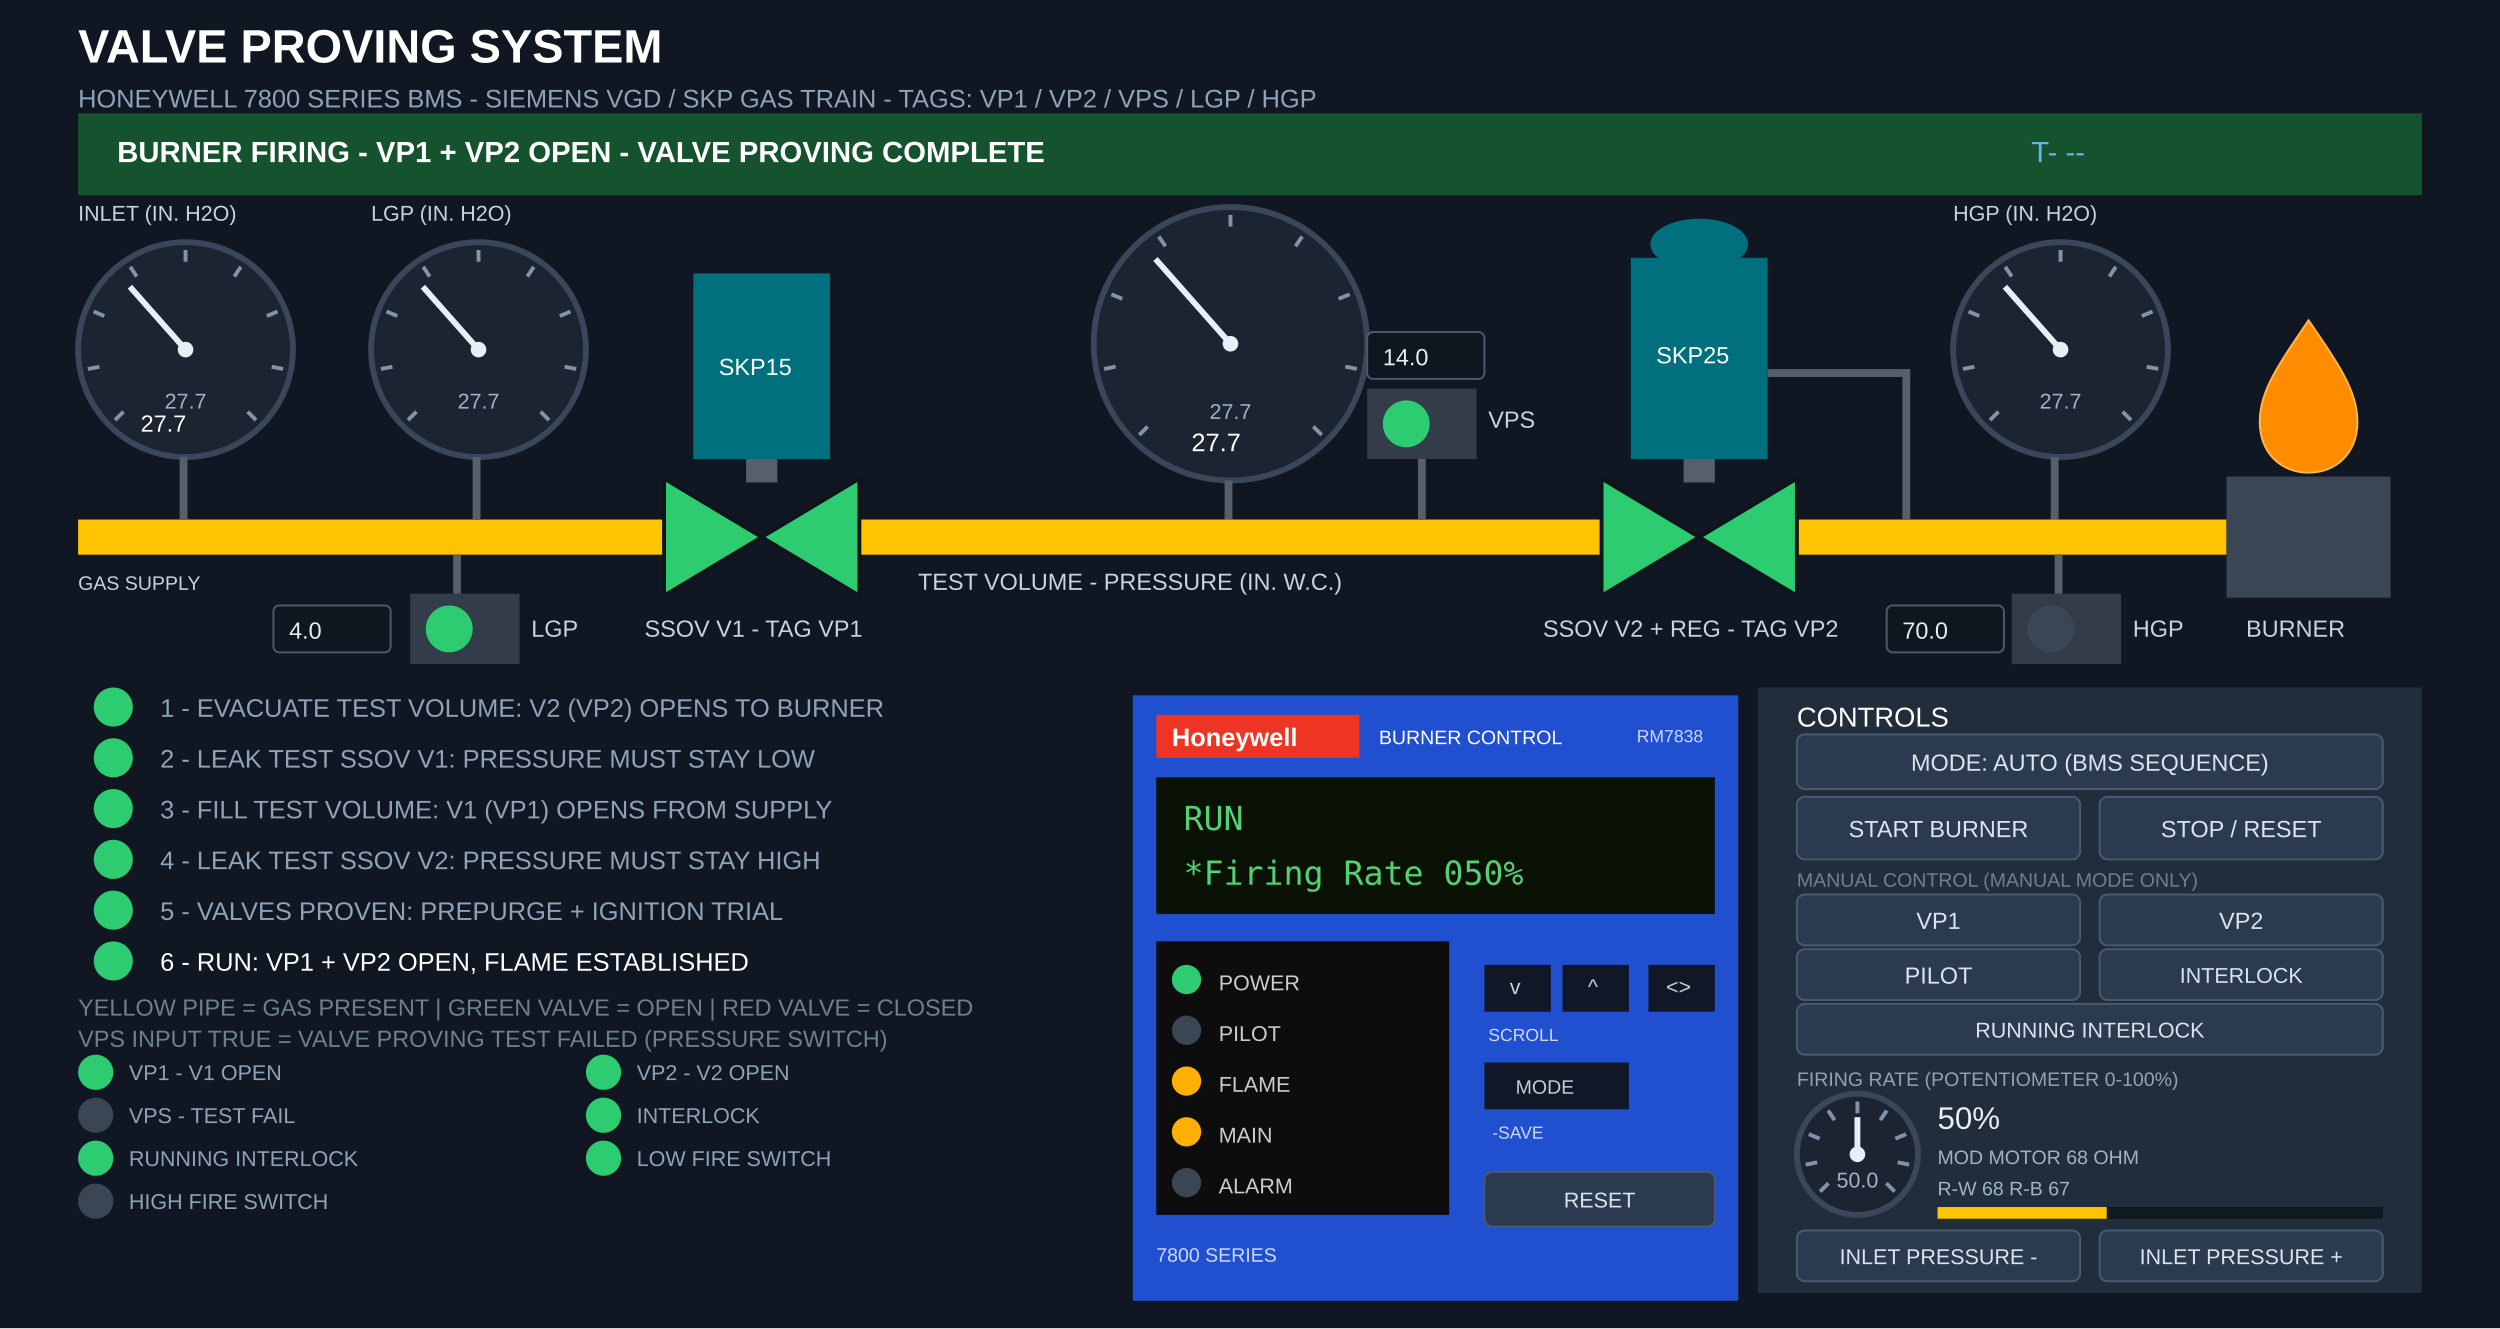
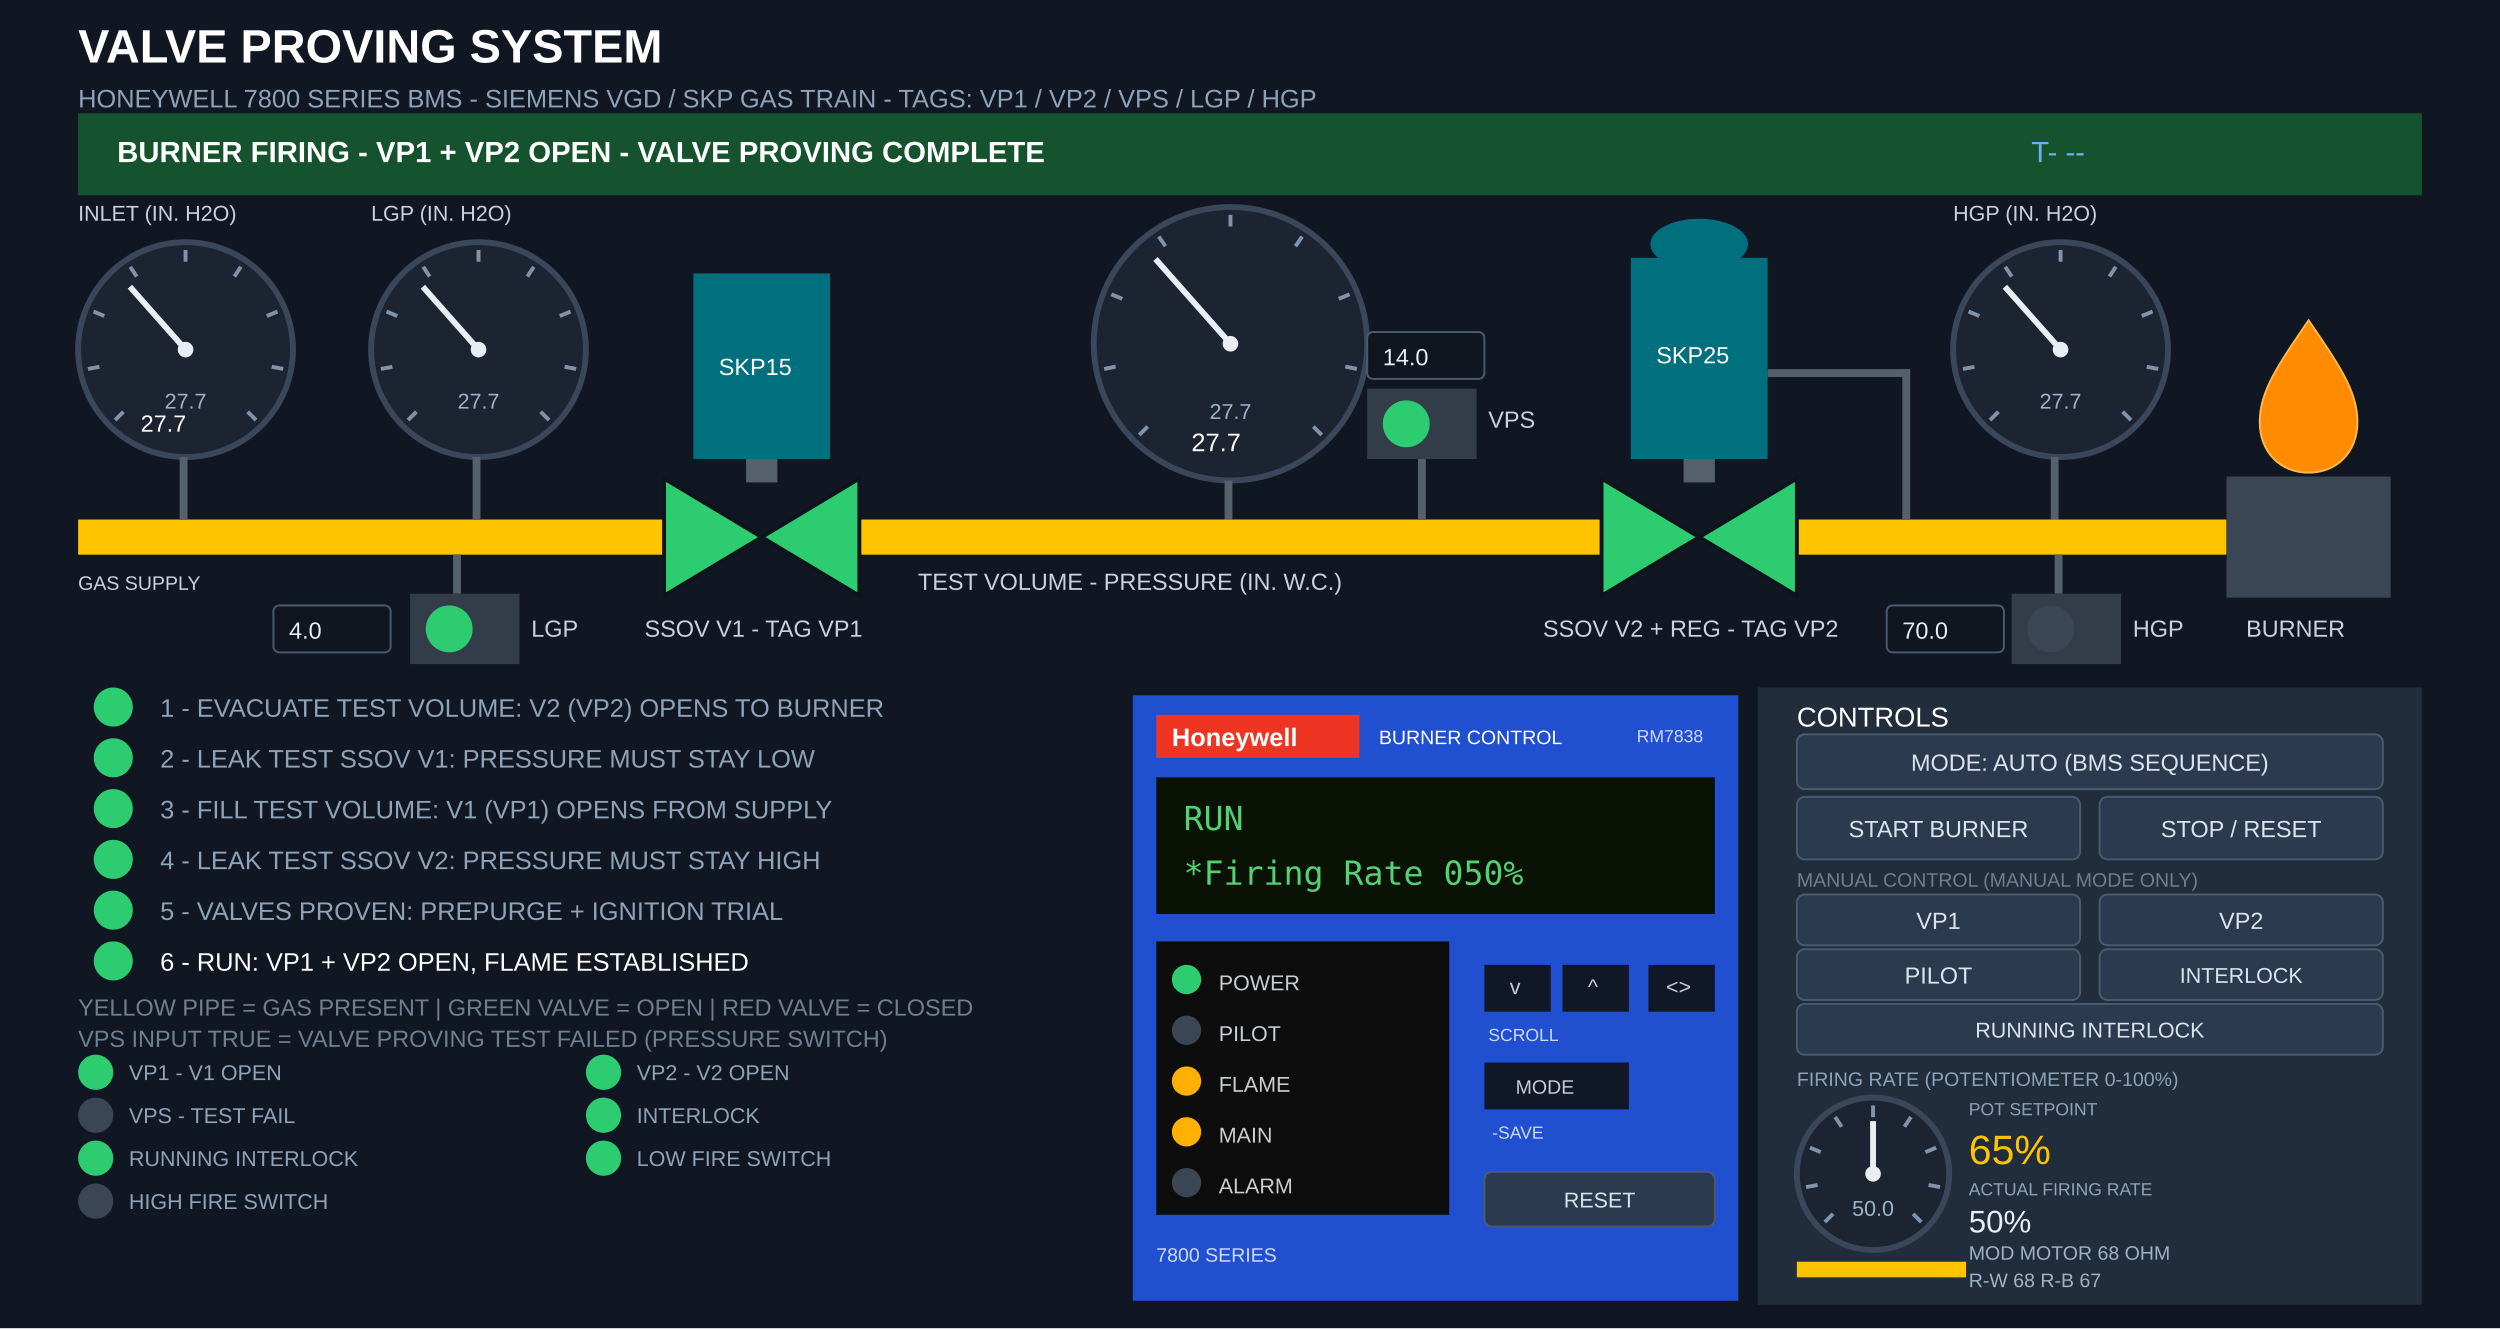
<svg xmlns="http://www.w3.org/2000/svg" width="1280" height="680" viewBox="0 0 1280 680">
  <rect width="1280" height="680" fill="#101722" />
  <text x="40.0" y="32.0" font-size="24.0" fill="#ffffff" font-family="Arial, sans-serif" font-weight="bold">VALVE PROVING SYSTEM</text>
  <text x="40.0" y="55.0" font-size="13.0" fill="#8fa3b8" font-family="Arial, sans-serif">HONEYWELL 7800 SERIES BMS - SIEMENS VGD / SKP GAS TRAIN - TAGS: VP1 / VP2 / VPS / LGP / HGP</text>
  <rect x="40.0" y="58.0" width="1200.0" height="42.0" fill="#14532D" />
  <text x="60.0" y="83.0" font-size="15.0" fill="#ffffff" font-family="Arial, sans-serif" font-weight="bold">BURNER FIRING - VP1 + VP2 OPEN - VALVE PROVING COMPLETE</text>
  <text x="1040.0" y="83.0" font-size="15.0" fill="#65b2ef" font-family="Arial, sans-serif">T- --</text>
  <circle cx="630.0" cy="176.0" r="70.0" fill="#1b2430" stroke="#3a475a" stroke-width="3" />
  <line x1="583.3" y1="222.7" x2="587.6" y2="218.4" stroke="#7f93ab" stroke-width="2" />
  <line x1="565.3" y1="188.9" x2="571.2" y2="187.7" stroke="#7f93ab" stroke-width="2" />
  <line x1="569.0" y1="150.7" x2="574.6" y2="153.0" stroke="#7f93ab" stroke-width="2" />
  <line x1="593.3" y1="121.1" x2="596.7" y2="126.1" stroke="#7f93ab" stroke-width="2" />
  <line x1="630.0" y1="110.0" x2="630.0" y2="116.0" stroke="#7f93ab" stroke-width="2" />
  <line x1="666.7" y1="121.1" x2="663.3" y2="126.1" stroke="#7f93ab" stroke-width="2" />
  <line x1="691.0" y1="150.7" x2="685.4" y2="153.0" stroke="#7f93ab" stroke-width="2" />
  <line x1="694.7" y1="188.9" x2="688.8" y2="187.7" stroke="#7f93ab" stroke-width="2" />
  <line x1="676.7" y1="222.7" x2="672.4" y2="218.4" stroke="#7f93ab" stroke-width="2" />
  <line x1="630.0" y1="176.0" x2="591.6" y2="132.6" stroke="#e8eef4" stroke-width="3" />
  <circle cx="630.0" cy="176.0" r="4" fill="#e8eef4" />
  <text x="630.0" y="214.5" font-size="11" fill="#9fb3c8" font-family="Arial" text-anchor="middle">27.7</text>
  <text x="610.0" y="231.0" font-size="13.0" fill="#ffffff" font-family="Arial, sans-serif">27.7</text>
  <rect x="627.0" y="246.0" width="4.0" height="20.0" fill="#55606c" />
  <text x="40.0" y="113.0" font-size="11.0" fill="#c8d3de" font-family="Arial, sans-serif">INLET (IN. H2O)</text>
  <circle cx="95.0" cy="179.0" r="55.0" fill="#1b2430" stroke="#3a475a" stroke-width="3" />
  <line x1="58.9" y1="215.1" x2="63.2" y2="210.8" stroke="#7f93ab" stroke-width="2" />
  <line x1="45.0" y1="188.9" x2="50.9" y2="187.8" stroke="#7f93ab" stroke-width="2" />
  <line x1="47.9" y1="159.5" x2="53.4" y2="161.8" stroke="#7f93ab" stroke-width="2" />
  <line x1="66.7" y1="136.6" x2="70.0" y2="141.6" stroke="#7f93ab" stroke-width="2" />
  <line x1="95.0" y1="128.0" x2="95.0" y2="134.0" stroke="#7f93ab" stroke-width="2" />
  <line x1="123.3" y1="136.6" x2="120.0" y2="141.6" stroke="#7f93ab" stroke-width="2" />
  <line x1="142.1" y1="159.5" x2="136.6" y2="161.8" stroke="#7f93ab" stroke-width="2" />
  <line x1="145.0" y1="188.9" x2="139.1" y2="187.8" stroke="#7f93ab" stroke-width="2" />
  <line x1="131.1" y1="215.1" x2="126.8" y2="210.8" stroke="#7f93ab" stroke-width="2" />
  <line x1="95.0" y1="179.0" x2="66.5" y2="146.8" stroke="#e8eef4" stroke-width="3" />
  <circle cx="95.0" cy="179.0" r="4" fill="#e8eef4" />
  <text x="95.0" y="209.2" font-size="11" fill="#9fb3c8" font-family="Arial" text-anchor="middle">27.7</text>
  <text x="72.0" y="221.0" font-size="12.0" fill="#ffffff" font-family="Arial, sans-serif">27.7</text>
  <text x="190.0" y="113.0" font-size="11.0" fill="#c8d3de" font-family="Arial, sans-serif">LGP (IN. H2O)</text>
  <circle cx="245.0" cy="179.0" r="55.0" fill="#1b2430" stroke="#3a475a" stroke-width="3" />
  <line x1="208.9" y1="215.1" x2="213.2" y2="210.8" stroke="#7f93ab" stroke-width="2" />
  <line x1="195.0" y1="188.9" x2="200.9" y2="187.8" stroke="#7f93ab" stroke-width="2" />
  <line x1="197.9" y1="159.5" x2="203.4" y2="161.8" stroke="#7f93ab" stroke-width="2" />
  <line x1="216.7" y1="136.6" x2="220.0" y2="141.6" stroke="#7f93ab" stroke-width="2" />
  <line x1="245.0" y1="128.0" x2="245.0" y2="134.0" stroke="#7f93ab" stroke-width="2" />
  <line x1="273.3" y1="136.6" x2="270.0" y2="141.6" stroke="#7f93ab" stroke-width="2" />
  <line x1="292.1" y1="159.5" x2="286.6" y2="161.8" stroke="#7f93ab" stroke-width="2" />
  <line x1="295.0" y1="188.9" x2="289.1" y2="187.8" stroke="#7f93ab" stroke-width="2" />
  <line x1="281.1" y1="215.1" x2="276.8" y2="210.8" stroke="#7f93ab" stroke-width="2" />
  <line x1="245.0" y1="179.0" x2="216.5" y2="146.8" stroke="#e8eef4" stroke-width="3" />
  <circle cx="245.0" cy="179.0" r="4" fill="#e8eef4" />
  <text x="245.0" y="209.2" font-size="11" fill="#9fb3c8" font-family="Arial" text-anchor="middle">27.7</text>
  <text x="1000.0" y="113.0" font-size="11.0" fill="#c8d3de" font-family="Arial, sans-serif">HGP (IN. H2O)</text>
  <circle cx="1055.0" cy="179.0" r="55.0" fill="#1b2430" stroke="#3a475a" stroke-width="3" />
  <line x1="1018.9" y1="215.1" x2="1023.2" y2="210.8" stroke="#7f93ab" stroke-width="2" />
  <line x1="1005.0" y1="188.9" x2="1010.9" y2="187.8" stroke="#7f93ab" stroke-width="2" />
  <line x1="1007.9" y1="159.5" x2="1013.4" y2="161.8" stroke="#7f93ab" stroke-width="2" />
  <line x1="1026.7" y1="136.6" x2="1030.0" y2="141.6" stroke="#7f93ab" stroke-width="2" />
  <line x1="1055.0" y1="128.0" x2="1055.0" y2="134.0" stroke="#7f93ab" stroke-width="2" />
  <line x1="1083.3" y1="136.6" x2="1080.0" y2="141.6" stroke="#7f93ab" stroke-width="2" />
  <line x1="1102.1" y1="159.5" x2="1096.6" y2="161.8" stroke="#7f93ab" stroke-width="2" />
  <line x1="1105.0" y1="188.9" x2="1099.1" y2="187.8" stroke="#7f93ab" stroke-width="2" />
  <line x1="1091.1" y1="215.1" x2="1086.8" y2="210.8" stroke="#7f93ab" stroke-width="2" />
  <line x1="1055.0" y1="179.0" x2="1026.5" y2="146.8" stroke="#e8eef4" stroke-width="3" />
  <circle cx="1055.0" cy="179.0" r="4" fill="#e8eef4" />
  <text x="1055.0" y="209.2" font-size="11" fill="#9fb3c8" font-family="Arial" text-anchor="middle">27.7</text>
  <rect x="1050.0" y="234.0" width="4.0" height="32.0" fill="#55606c" />
  <rect x="40.0" y="266.0" width="300.0" height="18.0" fill="#FFC400" />
  <rect x="440.0" y="266.0" width="380.0" height="18.0" fill="#FFC400" />
  <rect x="920.0" y="266.0" width="220.0" height="18.0" fill="#FFC400" />
  <rect x="726.0" y="235.0" width="4.0" height="31.0" fill="#55606c" />
  <rect x="700.0" y="199.0" width="56.0" height="36.0" fill="#333d49" />
  <ellipse cx="720.0" cy="217.0" rx="12.0" ry="12.0" fill="#2ECC71" />
  <text x="762.0" y="219.0" font-size="12.0" fill="#c8d3de" font-family="Arial, sans-serif">VPS</text>
  <rect x="92.0" y="234.0" width="4.0" height="32.0" fill="#55606c" />
  <rect x="242.0" y="234.0" width="4.0" height="32.0" fill="#55606c" />
  <rect x="232.0" y="284.0" width="4.0" height="20.0" fill="#55606c" />
  <rect x="210.0" y="304.0" width="56.0" height="36.0" fill="#333d49" />
  <ellipse cx="230.0" cy="322.0" rx="12.0" ry="12.0" fill="#2ECC71" />
  <text x="272.0" y="326.0" font-size="12.0" fill="#c8d3de" font-family="Arial, sans-serif">LGP</text>
  <rect x="1052.0" y="284.0" width="4.0" height="20.0" fill="#55606c" />
  <rect x="1030.0" y="304.0" width="56.0" height="36.0" fill="#333d49" />
  <ellipse cx="1050.0" cy="322.0" rx="12.0" ry="12.0" fill="#3b4654" />
  <text x="1092.0" y="326.0" font-size="12.0" fill="#c8d3de" font-family="Arial, sans-serif">HGP</text>
  <rect x="140.0" y="310.0" width="60.0" height="24.0" rx="3" fill="#0f1620" stroke="#4a5a6e" />
  <text x="148.0" y="327.0" font-size="12" fill="#e8eef4" font-family="Arial">4.0</text>
  <rect x="966.0" y="310.0" width="60.0" height="24.0" rx="3" fill="#0f1620" stroke="#4a5a6e" />
  <text x="974.0" y="327.0" font-size="12" fill="#e8eef4" font-family="Arial">70.0</text>
  <rect x="700.0" y="170.0" width="60.0" height="24.0" rx="3" fill="#0f1620" stroke="#4a5a6e" />
  <text x="708.0" y="187.0" font-size="12" fill="#e8eef4" font-family="Arial">14.0</text>
  <rect x="382.0" y="235.0" width="16.0" height="12.0" fill="#55606c" />
  <rect x="355.0" y="140.0" width="70.0" height="95.0" fill="#00707e" />
  <text x="368.0" y="192.0" font-size="12.0" fill="#ffffff" font-family="Arial, sans-serif">SKP15</text>
  <g transform="translate(340.0,245.0)">
    <path d="M 0 0 L 50 30 L 100 0 L 100 60 L 50 30 L 0 60 Z" fill="#2ECC71" stroke="#0e141b" stroke-width="2.0" />
  </g>
  <text x="330.0" y="326.0" font-size="12.0" fill="#c8d3de" font-family="Arial, sans-serif">SSOV V1 - TAG VP1</text>
  <rect x="862.0" y="235.0" width="16.0" height="12.0" fill="#55606c" />
  <ellipse cx="870.0" cy="125.0" rx="25.0" ry="13.0" fill="#00707e" />
  <rect x="835.0" y="132.0" width="70.0" height="103.0" fill="#00707e" />
  <text x="848.0" y="186.0" font-size="12.0" fill="#ffffff" font-family="Arial, sans-serif">SKP25</text>
  <rect x="905.0" y="189.0" width="73.0" height="4.0" fill="#55606c" />
  <rect x="974.0" y="189.0" width="4.0" height="77.0" fill="#55606c" />
  <g transform="translate(820.0,245.0)">
    <path d="M 0 0 L 50 30 L 100 0 L 100 60 L 50 30 L 0 60 Z" fill="#2ECC71" stroke="#0e141b" stroke-width="2.0" />
  </g>
  <text x="790.0" y="326.0" font-size="12.0" fill="#c8d3de" font-family="Arial, sans-serif">SSOV V2 + REG - TAG VP2</text>
  <rect x="1140.0" y="244.0" width="84.0" height="62.0" fill="#3b4654" />
  <text x="1150.0" y="326.0" font-size="12.0" fill="#c8d3de" font-family="Arial, sans-serif">BURNER</text>
  <g transform="translate(1157.0,164.0)">
    <path d="M 25 0 C 40 22 50 36 50 52 C 50 68 39 78 25 78 C 11 78 0 68 0 52 C 0 36 10 22 25 0 Z" fill="#FF8C00" stroke="#ffb84d" stroke-width="1.0" />
  </g>
  <text x="40.0" y="302.0" font-size="10.0" fill="#c8d3de" font-family="Arial, sans-serif">GAS SUPPLY</text>
  <text x="470.0" y="302.0" font-size="12.0" fill="#c8d3de" font-family="Arial, sans-serif">TEST VOLUME - PRESSURE (IN. W.C.)</text>
  <ellipse cx="58.0" cy="362.0" rx="10.0" ry="10.0" fill="#2ECC71" />
  <text x="82.0" y="367.0" font-size="13.0" fill="#8fa3b8" font-family="Arial, sans-serif">1 - EVACUATE TEST VOLUME: V2 (VP2) OPENS TO BURNER</text>
  <ellipse cx="58.0" cy="388.0" rx="10.0" ry="10.0" fill="#2ECC71" />
  <text x="82.0" y="393.0" font-size="13.0" fill="#8fa3b8" font-family="Arial, sans-serif">2 - LEAK TEST SSOV V1: PRESSURE MUST STAY LOW</text>
  <ellipse cx="58.0" cy="414.0" rx="10.0" ry="10.0" fill="#2ECC71" />
  <text x="82.0" y="419.0" font-size="13.0" fill="#8fa3b8" font-family="Arial, sans-serif">3 - FILL TEST VOLUME: V1 (VP1) OPENS FROM SUPPLY</text>
  <ellipse cx="58.0" cy="440.0" rx="10.0" ry="10.0" fill="#2ECC71" />
  <text x="82.0" y="445.0" font-size="13.0" fill="#8fa3b8" font-family="Arial, sans-serif">4 - LEAK TEST SSOV V2: PRESSURE MUST STAY HIGH</text>
  <ellipse cx="58.0" cy="466.0" rx="10.0" ry="10.0" fill="#2ECC71" />
  <text x="82.0" y="471.0" font-size="13.0" fill="#8fa3b8" font-family="Arial, sans-serif">5 - VALVES PROVEN: PREPURGE + IGNITION TRIAL</text>
  <ellipse cx="58.0" cy="492.0" rx="10.0" ry="10.0" fill="#2ECC71" />
  <text x="82.0" y="497.0" font-size="13.0" fill="#ffffff" font-family="Arial, sans-serif">6 - RUN: VP1 + VP2 OPEN, FLAME ESTABLISHED</text>
  <text x="40.0" y="520.0" font-size="12.0" fill="#6e7f91" font-family="Arial, sans-serif">YELLOW PIPE = GAS PRESENT | GREEN VALVE = OPEN | RED VALVE = CLOSED</text>
  <text x="40.0" y="536.0" font-size="12.0" fill="#6e7f91" font-family="Arial, sans-serif">VPS INPUT TRUE = VALVE PROVING TEST FAILED (PRESSURE SWITCH)</text>
  <ellipse cx="49.0" cy="549.0" rx="9.0" ry="9.0" fill="#2ECC71" />
  <text x="66.0" y="553.0" font-size="11.0" fill="#8fa3b8" font-family="Arial, sans-serif">VP1 - V1 OPEN</text>
  <ellipse cx="309.0" cy="549.0" rx="9.0" ry="9.0" fill="#2ECC71" />
  <text x="326.0" y="553.0" font-size="11.0" fill="#8fa3b8" font-family="Arial, sans-serif">VP2 - V2 OPEN</text>
  <ellipse cx="49.0" cy="571.0" rx="9.0" ry="9.0" fill="#3b4654" />
  <text x="66.0" y="575.0" font-size="11.0" fill="#8fa3b8" font-family="Arial, sans-serif">VPS - TEST FAIL</text>
  <ellipse cx="309.0" cy="571.0" rx="9.0" ry="9.0" fill="#2ECC71" />
  <text x="326.0" y="575.0" font-size="11.0" fill="#8fa3b8" font-family="Arial, sans-serif">INTERLOCK</text>
  <ellipse cx="49.0" cy="593.0" rx="9.0" ry="9.0" fill="#2ECC71" />
  <text x="66.0" y="597.0" font-size="11.0" fill="#8fa3b8" font-family="Arial, sans-serif">RUNNING INTERLOCK</text>
  <ellipse cx="309.0" cy="593.0" rx="9.0" ry="9.0" fill="#2ECC71" />
  <text x="326.0" y="597.0" font-size="11.0" fill="#8fa3b8" font-family="Arial, sans-serif">LOW FIRE SWITCH</text>
  <ellipse cx="49.0" cy="615.0" rx="9.0" ry="9.0" fill="#3b4654" />
  <text x="66.0" y="619.0" font-size="11.0" fill="#8fa3b8" font-family="Arial, sans-serif">HIGH FIRE SWITCH</text>
  <rect x="580.0" y="356.0" width="310.0" height="310.0" fill="#2050d0" />
  <rect x="592.0" y="366.0" width="104.0" height="22.0" fill="#ee3524" />
  <text x="600.0" y="382.0" font-size="13.0" fill="#ffffff" font-family="Arial, sans-serif" font-weight="bold">Honeywell</text>
  <text x="706.0" y="381.0" font-size="10.0" fill="#ffffff" font-family="Arial, sans-serif">BURNER CONTROL</text>
  <text x="838.0" y="380.0" font-size="9.0" fill="#cfd8ff" font-family="Arial, sans-serif">RM7838</text>
  <rect x="592.0" y="398.0" width="286.0" height="70.0" fill="#0a1206" />
  <text x="606.0" y="425.0" font-size="17.0" fill="#52d273" font-family="monospace">RUN</text>
  <text x="606.0" y="453.0" font-size="17.0" fill="#52d273" font-family="monospace">*Firing Rate  050%</text>
  <rect x="592.0" y="482.0" width="150.0" height="140.0" fill="#0d0d0d" />
  <ellipse cx="607.5" cy="501.5" rx="7.5" ry="7.5" fill="#2ECC71" />
  <text x="624.0" y="507.0" font-size="11.0" fill="#c9ced3" font-family="Arial, sans-serif">POWER</text>
  <ellipse cx="607.5" cy="527.5" rx="7.5" ry="7.5" fill="#3b4654" />
  <text x="624.0" y="533.0" font-size="11.0" fill="#c9ced3" font-family="Arial, sans-serif">PILOT</text>
  <ellipse cx="607.5" cy="553.5" rx="7.5" ry="7.5" fill="#FFB000" />
  <text x="624.0" y="559.0" font-size="11.0" fill="#c9ced3" font-family="Arial, sans-serif">FLAME</text>
  <ellipse cx="607.5" cy="579.5" rx="7.5" ry="7.5" fill="#FFB000" />
  <text x="624.0" y="585.0" font-size="11.0" fill="#c9ced3" font-family="Arial, sans-serif">MAIN</text>
  <ellipse cx="607.5" cy="605.5" rx="7.5" ry="7.5" fill="#3b4654" />
  <text x="624.0" y="611.0" font-size="11.0" fill="#c9ced3" font-family="Arial, sans-serif">ALARM</text>
  <rect x="760.0" y="494.0" width="34.0" height="24.0" fill="#101828" />
  <text x="773.0" y="509.0" font-size="11.0" fill="#c9ced3" font-family="Arial, sans-serif">v</text>
  <rect x="800.0" y="494.0" width="34.0" height="24.0" fill="#101828" />
  <text x="813.0" y="509.0" font-size="11.0" fill="#c9ced3" font-family="Arial, sans-serif">^</text>
  <rect x="844.0" y="494.0" width="34.0" height="24.0" fill="#101828" />
  <text x="853.0" y="509.0" font-size="11.0" fill="#c9ced3" font-family="Arial, sans-serif">&lt;&gt;</text>
  <text x="762.0" y="533.0" font-size="9.0" fill="#cfd8ff" font-family="Arial, sans-serif">SCROLL</text>
  <rect x="760.0" y="544.0" width="74.0" height="24.0" fill="#101828" />
  <text x="776.0" y="560.0" font-size="10.0" fill="#c9ced3" font-family="Arial, sans-serif">MODE</text>
  <text x="764.0" y="583.0" font-size="9.0" fill="#cfd8ff" font-family="Arial, sans-serif">-SAVE</text>
  <rect x="760.0" y="600.0" width="118.0" height="28.0" rx="4" fill="#2b3a4e" stroke="#4a5a6e" />
  <text x="819.0" y="618.231" font-size="11.0" fill="#dbe4ee" font-family="Arial" text-anchor="middle">RESET</text>
  <text x="592.0" y="646.0" font-size="10.0" fill="#cfd8ff" font-family="Arial, sans-serif">7800 SERIES</text>
-   <rect x="900.0" y="352.0" width="340.0" height="310.0" fill="#212d3b" />
+   <rect x="900.0" y="352.0" width="340.0" height="316.0" fill="#212d3b" />
  <text x="920.0" y="372.0" font-size="14.0" fill="#ffffff" font-family="Arial, sans-serif">CONTROLS</text>
  <rect x="920.0" y="376.0" width="300.0" height="28.0" rx="4" fill="#2b3a4e" stroke="#4a5a6e" />
  <text x="1070.0" y="394.615" font-size="12.0" fill="#dbe4ee" font-family="Arial" text-anchor="middle">MODE: AUTO (BMS SEQUENCE)</text>
  <rect x="920.0" y="408.0" width="145.0" height="32.0" rx="4" fill="#2b3a4e" stroke="#4a5a6e" />
  <text x="992.5" y="428.615" font-size="12.0" fill="#dbe4ee" font-family="Arial" text-anchor="middle">START BURNER</text>
  <rect x="1075.0" y="408.0" width="145.0" height="32.0" rx="4" fill="#2b3a4e" stroke="#4a5a6e" />
  <text x="1147.5" y="428.615" font-size="12.0" fill="#dbe4ee" font-family="Arial" text-anchor="middle">STOP / RESET</text>
  <text x="920.0" y="454.0" font-size="10.0" fill="#6e7f91" font-family="Arial, sans-serif">MANUAL CONTROL (MANUAL MODE ONLY)</text>
  <rect x="920.0" y="458.0" width="145.0" height="26.0" rx="4" fill="#2b3a4e" stroke="#4a5a6e" />
  <text x="992.5" y="475.615" font-size="12.0" fill="#dbe4ee" font-family="Arial" text-anchor="middle">VP1</text>
  <rect x="1075.0" y="458.0" width="145.0" height="26.0" rx="4" fill="#2b3a4e" stroke="#4a5a6e" />
  <text x="1147.5" y="475.615" font-size="12.0" fill="#dbe4ee" font-family="Arial" text-anchor="middle">VP2</text>
  <rect x="920.0" y="486.0" width="145.0" height="26.0" rx="4" fill="#2b3a4e" stroke="#4a5a6e" />
  <text x="992.5" y="503.615" font-size="12.0" fill="#dbe4ee" font-family="Arial" text-anchor="middle">PILOT</text>
  <rect x="1075.0" y="486.0" width="145.0" height="26.0" rx="4" fill="#2b3a4e" stroke="#4a5a6e" />
  <text x="1147.5" y="503.231" font-size="11.0" fill="#dbe4ee" font-family="Arial" text-anchor="middle">INTERLOCK</text>
  <rect x="920.0" y="514.0" width="300.0" height="26.0" rx="4" fill="#2b3a4e" stroke="#4a5a6e" />
  <text x="1070.0" y="531.231" font-size="11.0" fill="#dbe4ee" font-family="Arial" text-anchor="middle">RUNNING INTERLOCK</text>
  <text x="920.0" y="556.0" font-size="10.0" fill="#8fa3b8" font-family="Arial, sans-serif">FIRING RATE (POTENTIOMETER 0-100%)</text>
-   <circle cx="951.0" cy="591.0" r="31.0" fill="#1b2430" stroke="#3a475a" stroke-width="3" />
-   <line x1="931.9" y1="610.1" x2="936.2" y2="605.8" stroke="#7f93ab" stroke-width="2" />
-   <line x1="924.5" y1="596.3" x2="930.4" y2="595.1" stroke="#7f93ab" stroke-width="2" />
-   <line x1="926.1" y1="580.7" x2="931.6" y2="583.0" stroke="#7f93ab" stroke-width="2" />
-   <line x1="936.0" y1="568.6" x2="939.3" y2="573.5" stroke="#7f93ab" stroke-width="2" />
-   <line x1="951.0" y1="564.0" x2="951.0" y2="570.0" stroke="#7f93ab" stroke-width="2" />
-   <line x1="966.0" y1="568.6" x2="962.7" y2="573.5" stroke="#7f93ab" stroke-width="2" />
-   <line x1="975.9" y1="580.7" x2="970.4" y2="583.0" stroke="#7f93ab" stroke-width="2" />
-   <line x1="977.5" y1="596.3" x2="971.6" y2="595.1" stroke="#7f93ab" stroke-width="2" />
-   <line x1="970.1" y1="610.1" x2="965.8" y2="605.8" stroke="#7f93ab" stroke-width="2" />
-   <line x1="951.0" y1="591.0" x2="951.0" y2="572.0" stroke="#e8eef4" stroke-width="3" />
-   <circle cx="951.0" cy="591.0" r="4" fill="#e8eef4" />
-   <text x="951.0" y="608.0" font-size="11" fill="#9fb3c8" font-family="Arial" text-anchor="middle">50.0</text>
-   <text x="992.0" y="578.0" font-size="16.0" fill="#e8eef4" font-family="Arial, sans-serif">50%</text>
-   <text x="992.0" y="596.0" font-size="10.0" fill="#9fb3c8" font-family="Arial, sans-serif">MOD MOTOR  68 OHM</text>
-   <text x="992.0" y="612.0" font-size="10.0" fill="#9fb3c8" font-family="Arial, sans-serif">R-W 68   R-B 67</text>
-   <rect x="992.0" y="618.0" width="228.0" height="6.0" fill="#101820" />
-   <rect x="992.0" y="618.0" width="86.622" height="6.0" fill="#ffc400" />
-   <rect x="920.0" y="630.0" width="145.0" height="26.0" rx="4" fill="#2b3a4e" stroke="#4a5a6e" />
-   <text x="992.5" y="647.231" font-size="11.0" fill="#dbe4ee" font-family="Arial" text-anchor="middle">INLET PRESSURE -</text>
-   <rect x="1075.0" y="630.0" width="145.0" height="26.0" rx="4" fill="#2b3a4e" stroke="#4a5a6e" />
-   <text x="1147.5" y="647.231" font-size="11.0" fill="#dbe4ee" font-family="Arial" text-anchor="middle">INLET PRESSURE +</text>
+   <circle cx="959.0" cy="601.0" r="39.0" fill="#1b2430" stroke="#3a475a" stroke-width="3" />
+   <line x1="934.3" y1="625.7" x2="938.5" y2="621.5" stroke="#7f93ab" stroke-width="2" />
+   <line x1="924.7" y1="607.8" x2="930.6" y2="606.7" stroke="#7f93ab" stroke-width="2" />
+   <line x1="926.7" y1="587.6" x2="932.2" y2="589.9" stroke="#7f93ab" stroke-width="2" />
+   <line x1="939.6" y1="571.9" x2="942.9" y2="576.9" stroke="#7f93ab" stroke-width="2" />
+   <line x1="959.0" y1="566.0" x2="959.0" y2="572.0" stroke="#7f93ab" stroke-width="2" />
+   <line x1="978.4" y1="571.9" x2="975.1" y2="576.9" stroke="#7f93ab" stroke-width="2" />
+   <line x1="991.3" y1="587.6" x2="985.8" y2="589.9" stroke="#7f93ab" stroke-width="2" />
+   <line x1="993.3" y1="607.8" x2="987.4" y2="606.7" stroke="#7f93ab" stroke-width="2" />
+   <line x1="983.7" y1="625.7" x2="979.5" y2="621.5" stroke="#7f93ab" stroke-width="2" />
+   <line x1="959.0" y1="601.0" x2="959.0" y2="574.0" stroke="#e8eef4" stroke-width="3" />
+   <circle cx="959.0" cy="601.0" r="4" fill="#e8eef4" />
+   <text x="959.0" y="622.5" font-size="11" fill="#9fb3c8" font-family="Arial" text-anchor="middle">50.0</text>
+   <text x="1008.0" y="571.0" font-size="9.0" fill="#8fa3b8" font-family="Arial, sans-serif">POT SETPOINT</text>
+   <text x="1008.0" y="596.0" font-size="21.0" fill="#ffc400" font-family="Arial, sans-serif">65%</text>
+   <text x="1008.0" y="612.0" font-size="9.0" fill="#8fa3b8" font-family="Arial, sans-serif">ACTUAL FIRING RATE</text>
+   <text x="1008.0" y="631.0" font-size="16.0" fill="#e8eef4" font-family="Arial, sans-serif">50%</text>
+   <text x="1008.0" y="645.0" font-size="10.0" fill="#9fb3c8" font-family="Arial, sans-serif">MOD MOTOR  68 OHM</text>
+   <text x="1008.0" y="659.0" font-size="10.0" fill="#9fb3c8" font-family="Arial, sans-serif">R-W 68   R-B 67</text>
+   <rect x="920.0" y="646.0" width="78.0" height="8.0" fill="#101820" />
+   <rect x="920.0" y="646.0" width="86.622" height="8.0" fill="#ffc400" />
</svg>
